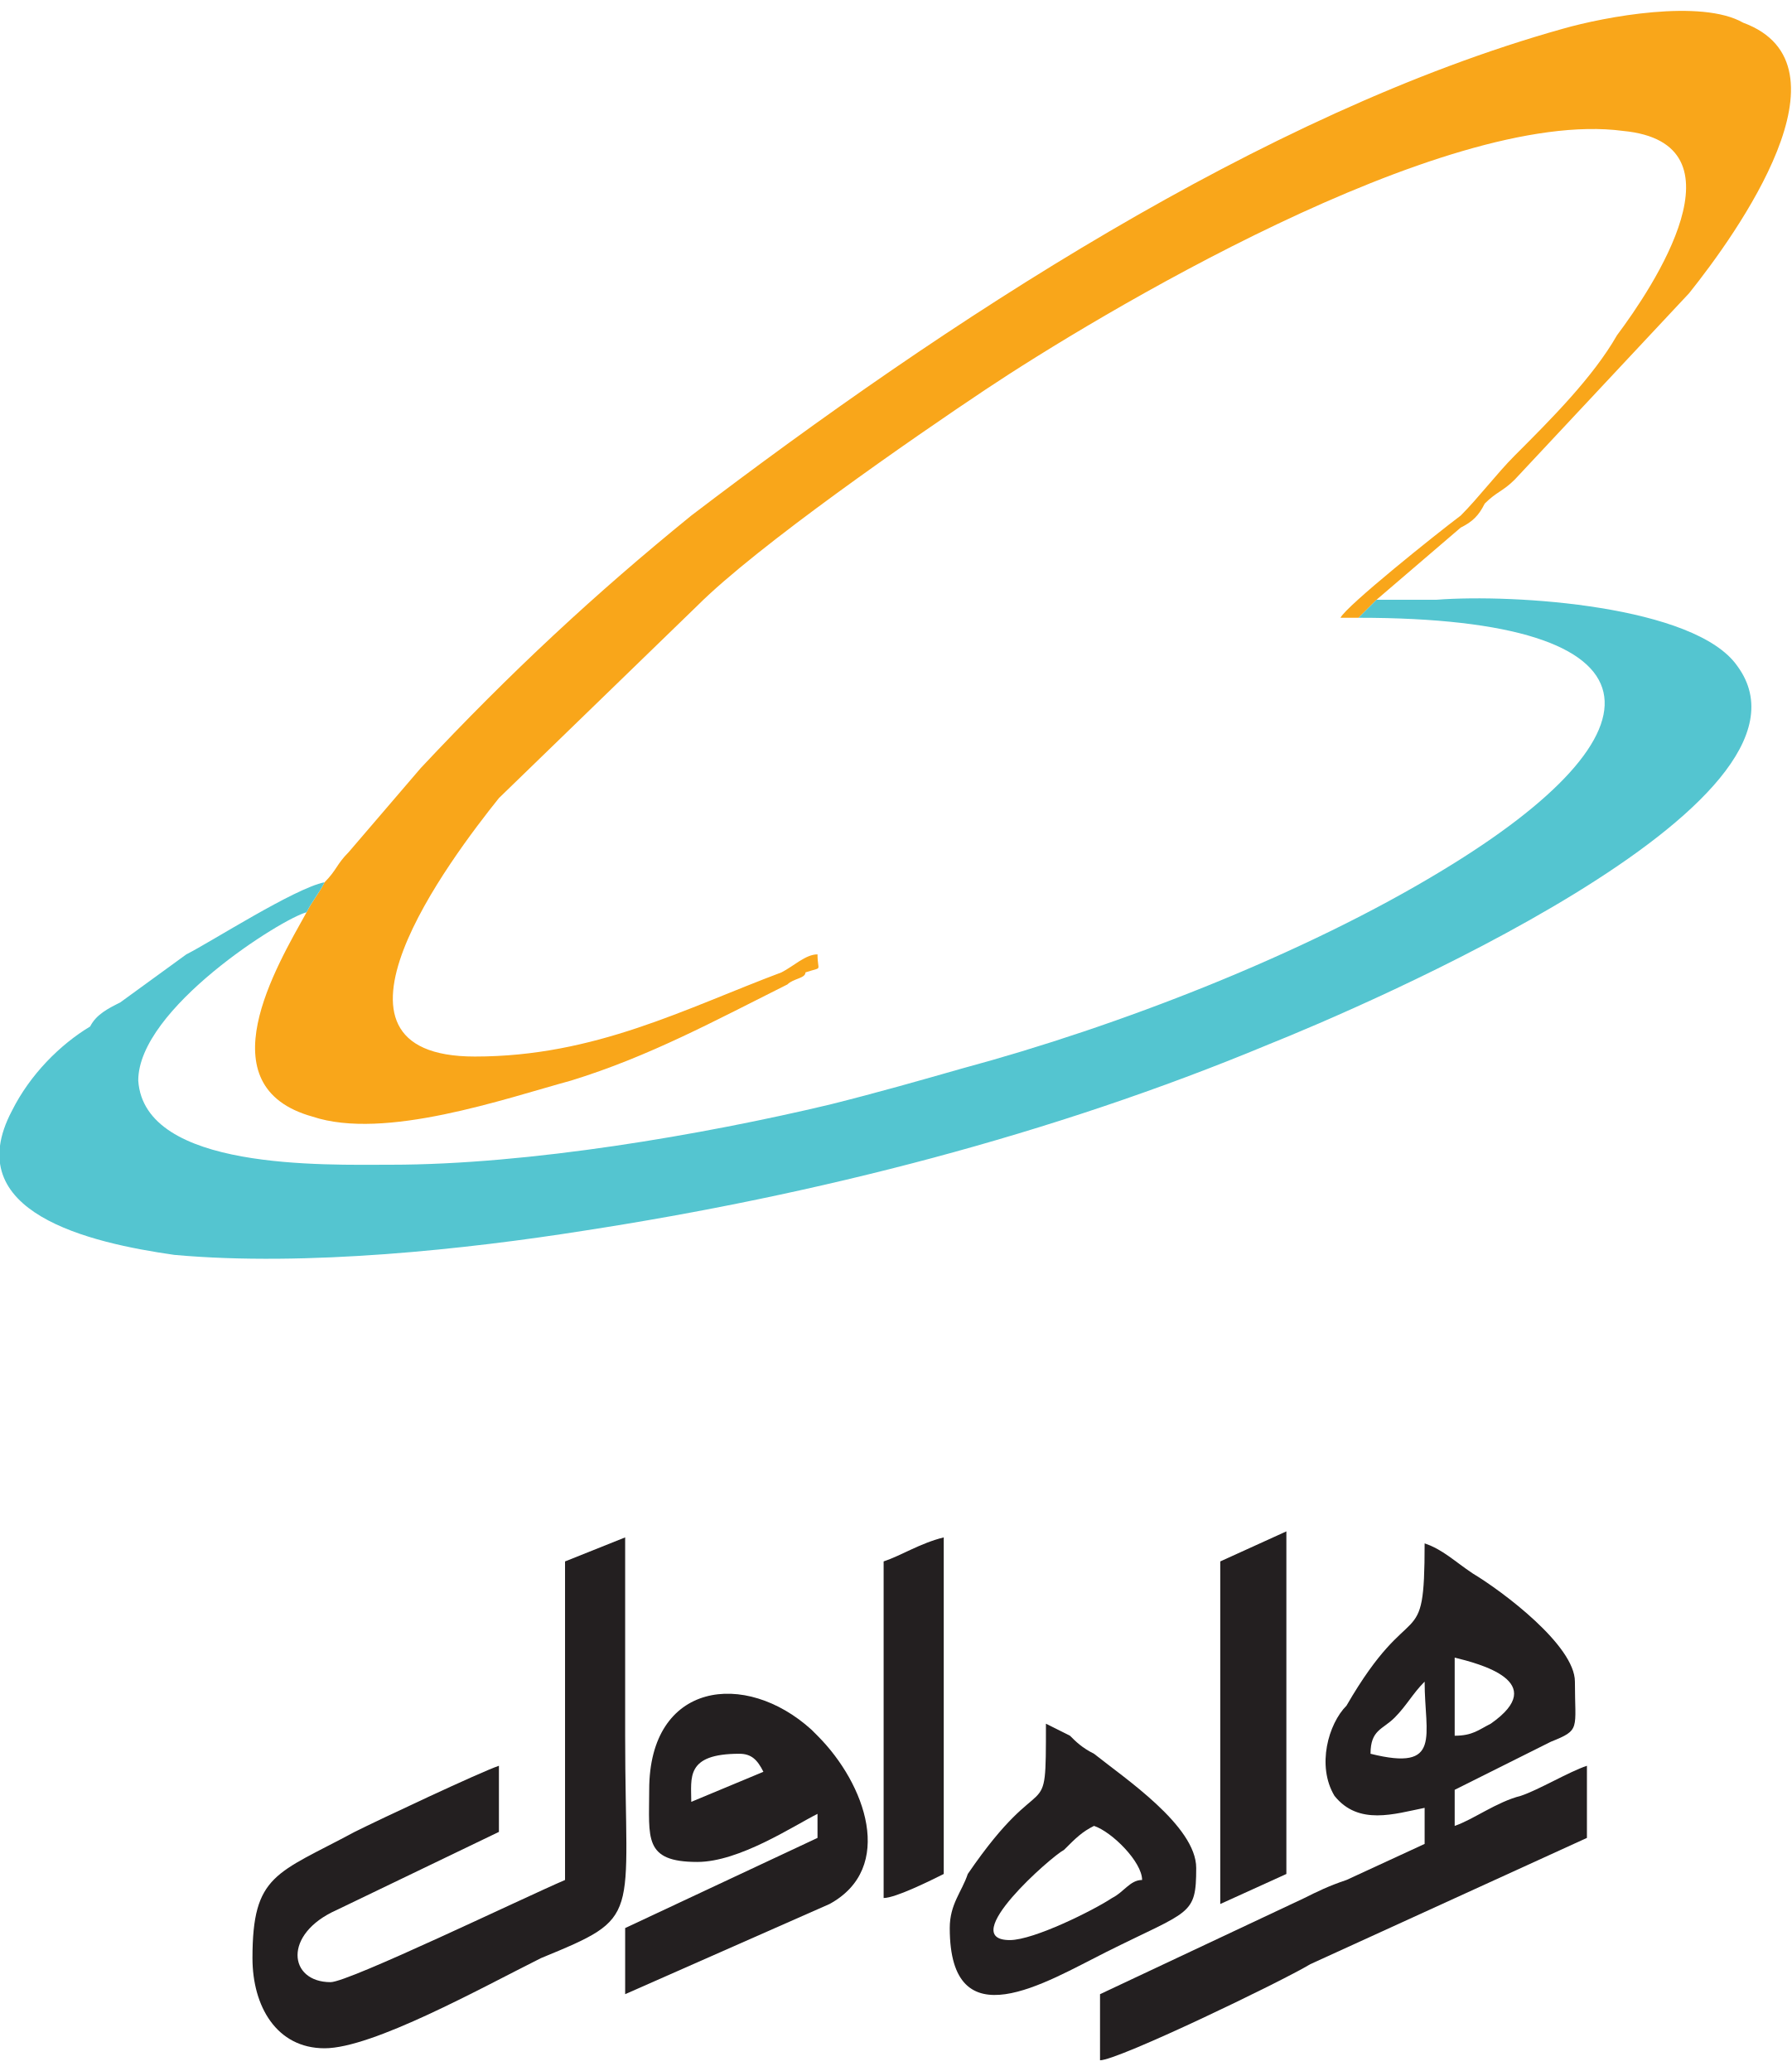
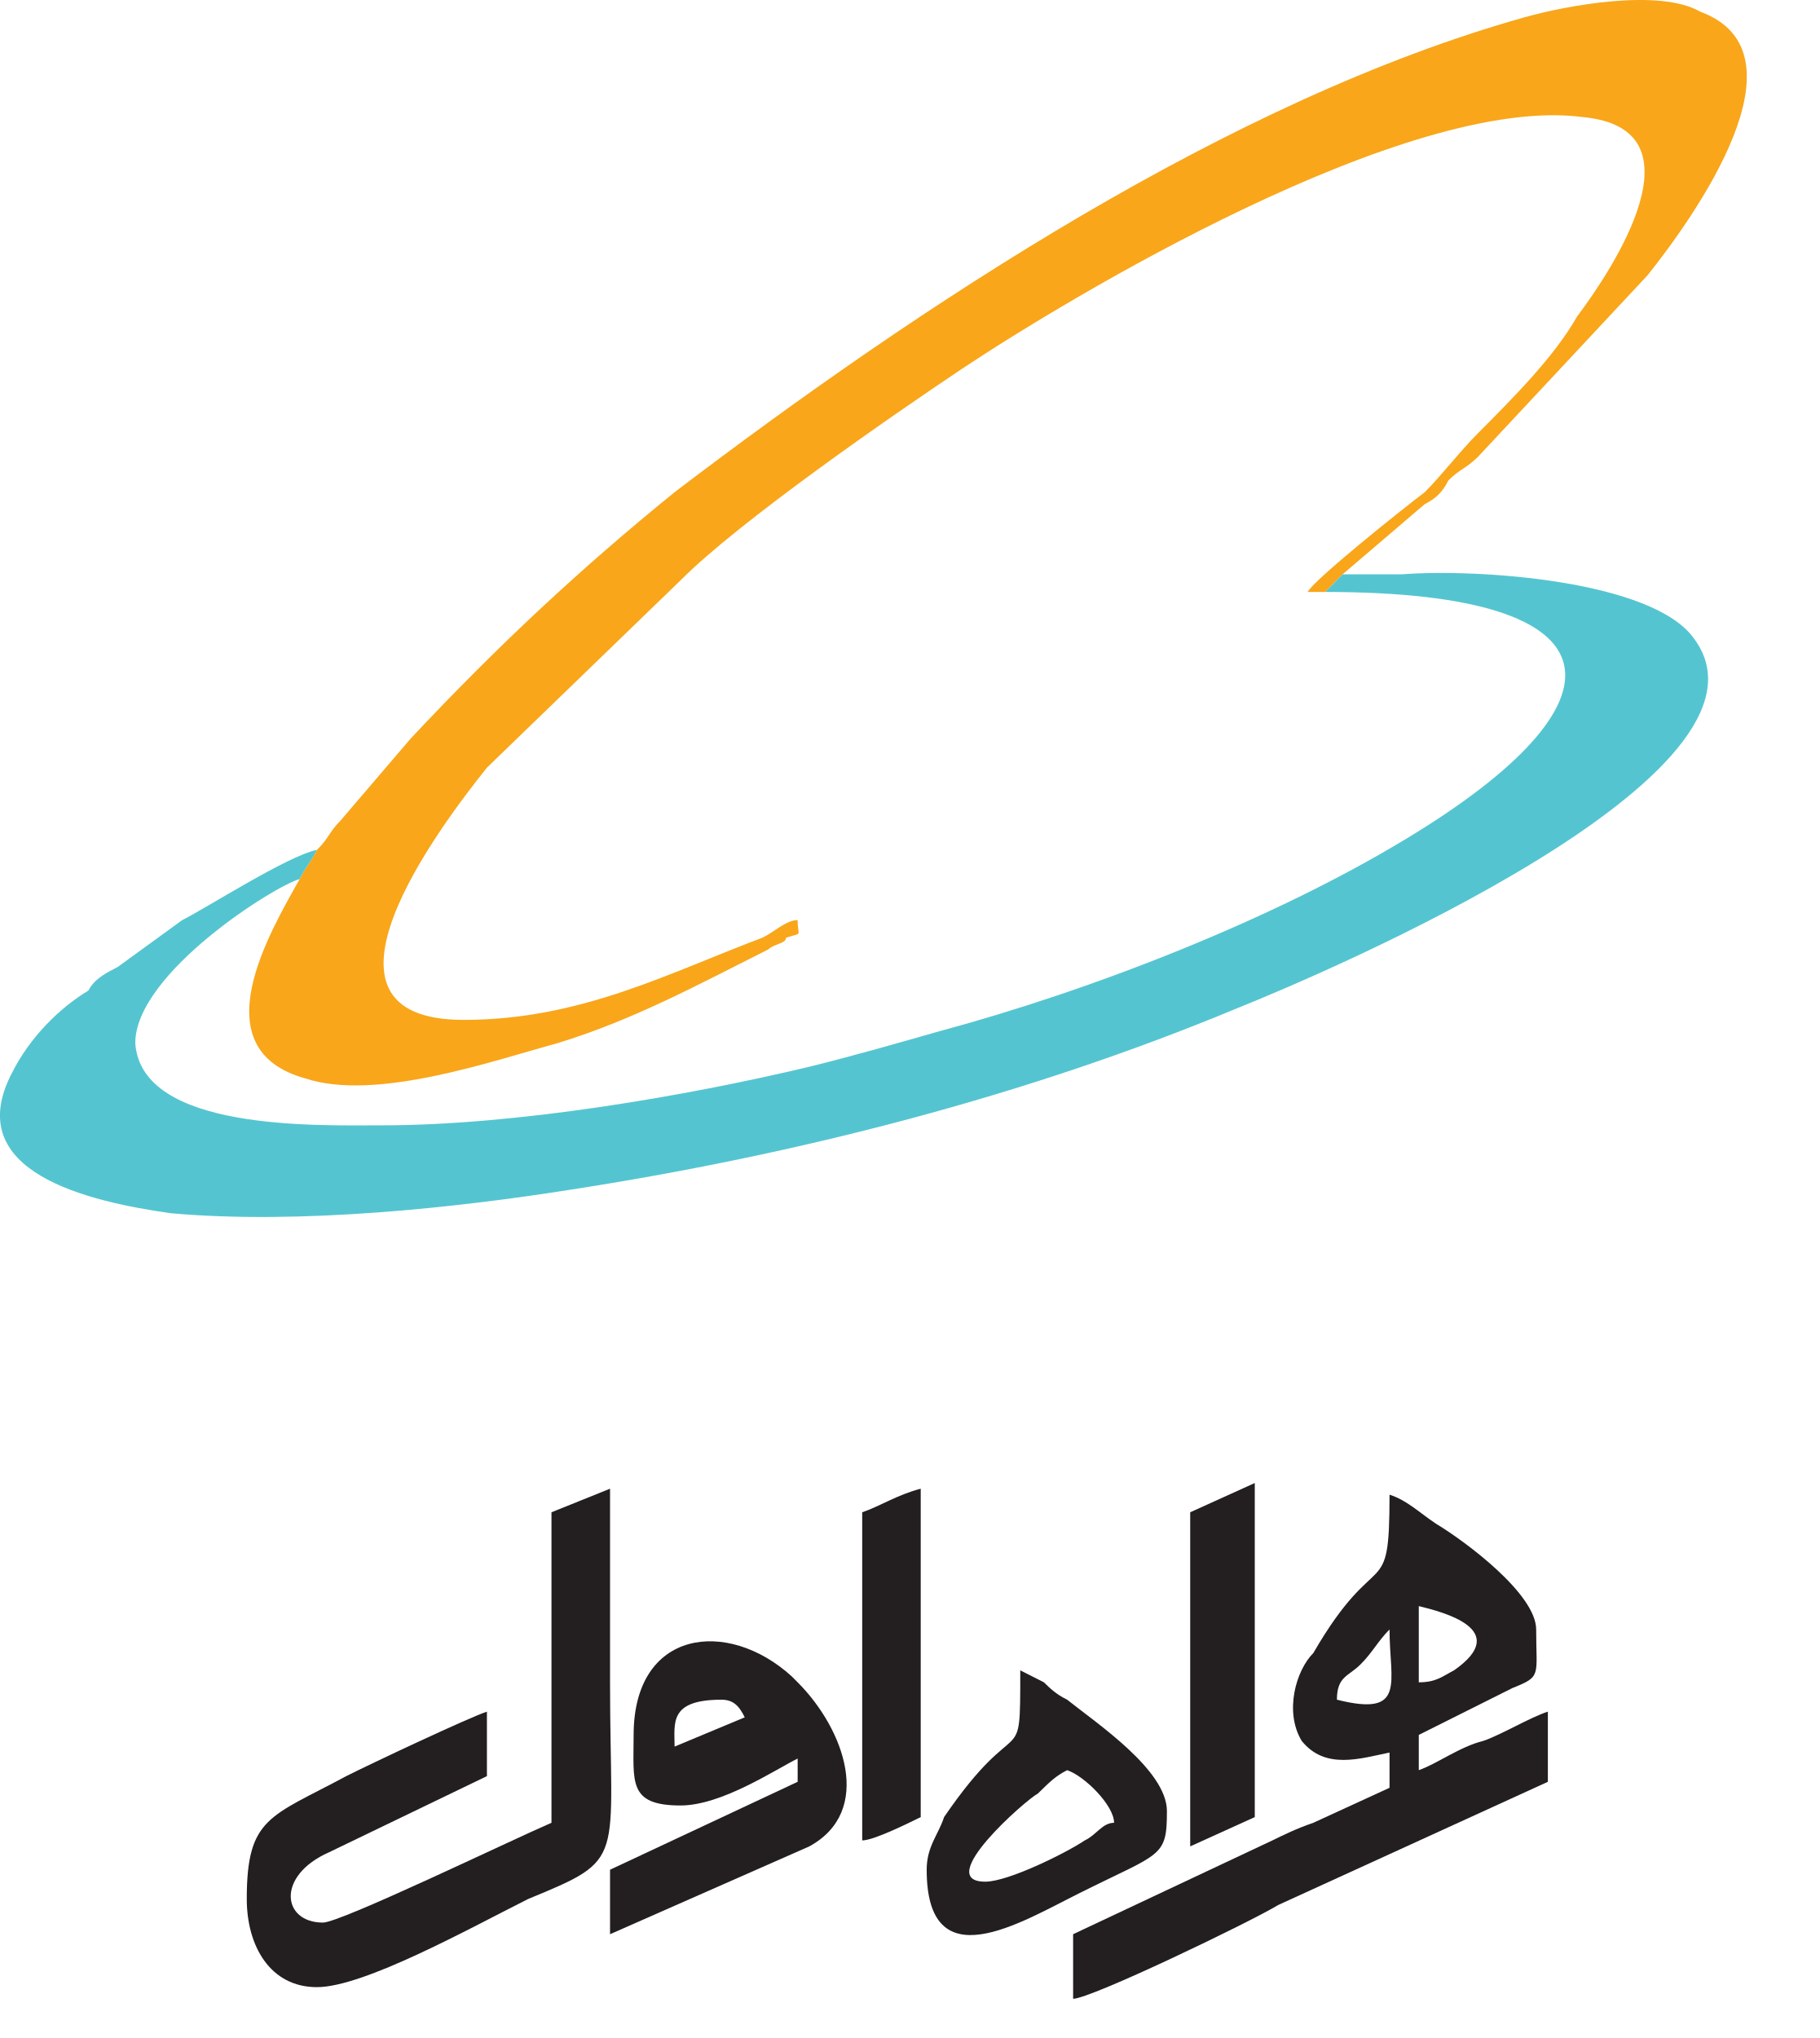
- <svg xmlns="http://www.w3.org/2000/svg" xml:space="preserve" width="32px" height="37px" version="1.1" style="shape-rendering:geometricPrecision; text-rendering:geometricPrecision; image-rendering:optimizeQuality; fill-rule:evenodd; clip-rule:evenodd" viewBox="0 0 2.98 3.41">
-   <defs>
-     <style type="text/css">
-    
-     .fil2 {fill:#231F20}
-     .fil1 {fill:#54C5D0}
-     .fil0 {fill:#F9A61A}
-    
-   </style>
-   </defs>
-   <g id="Layer_x0020_1">
-     <g id="_2598054442160">
-       <path class="fil0" d="M0.54 1.45c-0.01,0.02 -0.02,0.03 -0.03,0.05 -0.05,0.09 -0.17,0.29 0.01,0.34 0.12,0.04 0.32,-0.03 0.43,-0.06 0.13,-0.04 0.24,-0.1 0.36,-0.16 0.01,-0.01 0.03,-0.01 0.03,-0.02 0.03,-0.01 0.02,0 0.02,-0.03 -0.02,0 -0.04,0.02 -0.06,0.03 -0.16,0.06 -0.31,0.14 -0.51,0.14 -0.29,0 -0.04,-0.33 0.04,-0.43l0.33 -0.32c0.1,-0.1 0.36,-0.28 0.48,-0.36 0.18,-0.12 0.76,-0.47 1.06,-0.43 0.21,0.02 0.05,0.26 -0.01,0.34 -0.04,0.07 -0.11,0.14 -0.17,0.2 -0.03,0.03 -0.06,0.07 -0.09,0.1 -0.04,0.03 -0.19,0.15 -0.2,0.17l0.03 0 0.03 -0.03 0.14 -0.12c0.02,-0.01 0.03,-0.02 0.04,-0.04 0.02,-0.02 0.03,-0.02 0.05,-0.04l0.29 -0.31c0.08,-0.1 0.28,-0.38 0.09,-0.45 -0.07,-0.04 -0.23,-0.01 -0.3,0.01 -0.5,0.14 -1.03,0.49 -1.45,0.81 -0.16,0.13 -0.3,0.26 -0.45,0.42l-0.12 0.14c-0.02,0.02 -0.02,0.03 -0.04,0.05z" />
-       <path class="fil1" d="M2.29 0.98l-0.03 0.03c0.52,0 0.52,0.19 0.14,0.42 -0.23,0.14 -0.54,0.26 -0.8,0.33 -0.07,0.02 -0.14,0.04 -0.22,0.06 -0.21,0.05 -0.5,0.1 -0.73,0.1 -0.11,0 -0.41,0.01 -0.42,-0.14 0,-0.12 0.24,-0.27 0.28,-0.28 0.01,-0.02 0.02,-0.03 0.03,-0.05 -0.05,0.01 -0.19,0.1 -0.23,0.12l-0.11 0.08c-0.02,0.01 -0.04,0.02 -0.05,0.04 -0.05,0.03 -0.1,0.08 -0.13,0.14 -0.09,0.17 0.13,0.22 0.27,0.24 0.22,0.02 0.49,-0.01 0.68,-0.04 0.39,-0.06 0.78,-0.16 1.14,-0.31 0.15,-0.06 0.95,-0.4 0.78,-0.63 -0.07,-0.1 -0.37,-0.12 -0.5,-0.11 -0.03,0 -0.07,0 -0.1,0z" />
-       <path class="fil2" d="M2.28 2.9c0,-0.04 0.02,-0.04 0.04,-0.06 0.02,-0.02 0.03,-0.04 0.05,-0.06 0,0.09 0.03,0.15 -0.09,0.12zm0.14 -0.03l0 -0.13c0.04,0.01 0.16,0.04 0.06,0.11 -0.02,0.01 -0.03,0.02 -0.06,0.02zm-0.05 0.12l0 0.06 -0.13 0.06c-0.03,0.01 -0.05,0.02 -0.07,0.03l-0.34 0.16 0 0.11c0.03,0 0.3,-0.13 0.35,-0.16l0.46 -0.21 0 -0.12c-0.03,0.01 -0.08,0.04 -0.11,0.05 -0.04,0.01 -0.08,0.04 -0.11,0.05l0 -0.06 0.16 -0.08c0.05,-0.02 0.04,-0.02 0.04,-0.1 0,-0.06 -0.12,-0.15 -0.17,-0.18 -0.03,-0.02 -0.05,-0.04 -0.08,-0.05 0,0.19 -0.02,0.08 -0.13,0.27 -0.03,0.03 -0.05,0.1 -0.02,0.15 0.04,0.05 0.1,0.03 0.15,0.02z" />
-       <path class="fil2" d="M0.94 2.58l0 0.53c-0.07,0.03 -0.36,0.17 -0.39,0.17 -0.07,0 -0.08,-0.08 0.01,-0.12l0.27 -0.13 0 -0.11c-0.03,0.01 -0.2,0.09 -0.24,0.11 -0.13,0.07 -0.17,0.07 -0.17,0.21 0,0.08 0.04,0.15 0.12,0.15 0.08,0 0.26,-0.1 0.36,-0.15 0.17,-0.07 0.14,-0.06 0.14,-0.37 0,-0.11 0,-0.22 0,-0.33l-0.1 0.04z" />
-       <path class="fil2" d="M1.15 2.98c0,-0.04 -0.01,-0.08 0.08,-0.08 0.02,0 0.03,0.01 0.04,0.03l-0.12 0.05zm-0.07 -0.02c0,0.08 -0.01,0.12 0.08,0.12 0.07,0 0.16,-0.06 0.2,-0.08l0 0.04 -0.32 0.15 0 0.11 0.34 -0.15c0.11,-0.06 0.06,-0.2 -0.02,-0.28l-0.01 -0.01c-0.11,-0.1 -0.27,-0.08 -0.27,0.1z" />
-       <path class="fil2" d="M1.68 3.21c-0.09,0 0.07,-0.14 0.09,-0.15 0.02,-0.02 0.03,-0.03 0.05,-0.04 0.03,0.01 0.08,0.06 0.08,0.09 -0.02,0 -0.03,0.02 -0.05,0.03 -0.03,0.02 -0.13,0.07 -0.17,0.07zm-0.1 -0.02c0,0.19 0.16,0.09 0.26,0.04 0.14,-0.07 0.15,-0.06 0.15,-0.14 0,-0.07 -0.12,-0.15 -0.17,-0.19 -0.02,-0.01 -0.03,-0.02 -0.04,-0.03 -0.02,-0.01 -0.02,-0.01 -0.04,-0.02 0,0.18 0,0.06 -0.13,0.25 -0.01,0.03 -0.03,0.05 -0.03,0.09z" />
-       <polygon class="fil2" points="2.03,2.58 2.03,3.15 2.14,3.1 2.14,2.53 " />
-       <path class="fil2" d="M1.47 2.58l0 0.56c0.02,0 0.08,-0.03 0.1,-0.04l0 -0.56c-0.04,0.01 -0.07,0.03 -0.1,0.04z" />
+ <svg xmlns="http://www.w3.org/2000/svg" version="1.1" id="svg2" width="33.333" height="37.333" viewBox="0 0 33.333 37.333">
+   <defs id="defs6" />
+   <g id="g8" transform="matrix(1.333333,0,0,-1.333333,0,37.33333)">
+     <g id="g10" transform="scale(0.1)">
+       <path d="m 43.551,163.238 c -0.781,-1.597 -1.602,-2.418 -2.379,-4.019 -4.062,-7.27 -13.711,-23.36 0.777,-27.379 9.691,-3.211 25.781,2.422 34.652,4.84 10.469,3.199 19.34,8.05 28.988,12.89 0.82,0.782 2.422,0.782 2.422,1.602 2.418,0.777 1.597,0 1.597,2.418 -1.597,0 -3.199,-1.641 -4.839,-2.418 -12.891,-4.844 -24.969,-11.293 -41.059,-11.293 -23.359,0 -3.242,26.601 3.199,34.652 l 26.609,25.739 c 8.04,8.089 28.98,22.582 38.629,29.031 14.493,9.648 61.211,37.847 85.391,34.609 16.91,-1.609 4.02,-20.941 -0.82,-27.39 -3.199,-5.622 -8.867,-11.25 -13.668,-16.09 -2.43,-2.418 -4.852,-5.629 -7.27,-8.051 -3.203,-2.418 -15.312,-12.109 -16.09,-13.707 h 2.418 l 2.379,2.418 11.293,9.648 c 1.598,0.821 2.418,1.641 3.239,3.242 1.601,1.61 2.39,1.61 4.031,3.211 l 23.359,25 c 6.399,8.039 22.539,30.579 7.219,36.207 -5.617,3.243 -18.508,0.821 -24.141,-0.777 C 169.219,266.328 126.52,238.121 92.699,212.379 79.801,201.91 68.551,191.449 56.449,178.551 L 46.801,167.27 c -1.602,-1.61 -1.602,-2.43 -3.25,-4.032 z" style="fill:#f9a61a;fill-opacity:1;fill-rule:evenodd;stroke:none" id="path12" />
+       <path d="m 184.488,201.09 -2.379,-2.418 c 41.871,0 41.871,-15.313 11.25,-33.832 -18.519,-11.25 -43.48,-20.93 -64.41,-26.559 -5.629,-1.601 -11.289,-3.242 -17.738,-4.84 -16.91,-4.031 -40.27,-8.05 -58.789,-8.05 -8.871,0 -33.012,-0.821 -33.832,11.289 0,9.648 19.34,21.718 22.582,22.539 0.777,1.601 1.598,2.422 2.379,4.019 -4.019,-0.816 -15.27,-8.039 -18.512,-9.648 l -8.867,-6.442 c -1.602,-0.82 -3.203,-1.636 -4.024,-3.238 -4.027,-2.43 -8.047,-6.449 -10.469,-11.25 -7.23,-13.711 10.469,-17.738 21.762,-19.34 17.73,-1.601 39.449,0.782 54.758,3.2 31.41,4.851 62.821,12.89 91.801,24.96 12.109,4.848 76.52,32.231 62.809,50.75 -5.618,8.04 -29.758,9.68 -40.231,8.86 -2.418,0 -5.668,0 -8.09,0 z" style="fill:#54c5d0;fill-opacity:1;fill-rule:evenodd;stroke:none" id="path14" />
+       <path d="m 183.711,46.48 c 0,3.211 1.598,3.211 3.199,4.809 1.641,1.601 2.43,3.242 4.031,4.84 0,-7.258 2.418,-12.07 -7.23,-9.648 z m 11.25,2.391 v 10.469 c 3.238,-0.789 12.891,-3.211 4.84,-8.828 -1.602,-0.82 -2.422,-1.641 -4.84,-1.641 z m -4.02,-9.652 V 34.379 L 180.469,29.57 C 178.09,28.75 176.449,27.93 174.84,27.148 L 147.461,14.262 V 5.391 c 2.418,0 24.18,10.469 28.199,12.891 l 37.039,16.918 v 9.641 c -2.429,-0.781 -6.449,-3.199 -8.871,-4.019 -3.207,-0.781 -6.449,-3.199 -8.867,-4.019 v 4.84 l 12.891,6.449 c 4.027,1.602 3.238,1.602 3.238,8.039 0,4.852 -9.68,12.07 -13.711,14.492 -2.418,1.609 -4.02,3.25 -6.438,4.027 0,-15.309 -1.601,-6.449 -10.472,-21.758 -2.379,-2.379 -4.02,-8.051 -1.598,-12.07 3.238,-4.019 8.039,-2.422 12.07,-1.601 z" style="fill:#231f20;fill-opacity:1;fill-rule:evenodd;stroke:none" id="path16" />
+       <path d="M 75.781,72.231 V 29.57 C 70.16,27.148 46.801,15.859 44.379,15.859 c -5.629,0 -6.449,6.441 0.82,9.652 l 21.711,10.469 v 8.859 C 64.488,44.059 50.82,37.621 47.578,35.98 37.109,30.352 33.91,30.352 33.91,19.102 c 0,-6.441 3.199,-12.113 9.641,-12.113 6.449,0 20.938,8.051 29.027,12.113 13.672,5.629 11.25,4.809 11.25,29.77 0,8.859 0,17.73 0,26.598 z" style="fill:#231f20;fill-opacity:1;fill-rule:evenodd;stroke:none" id="path18" />
+       <path d="m 92.699,40.039 c 0,3.199 -0.82,6.441 6.441,6.441 1.597,0 2.418,-0.82 3.199,-2.422 z m -5.629,1.601 c 0,-6.441 -0.82,-9.691 6.449,-9.691 5.621,0 12.89,4.852 16.09,6.449 V 35.199 L 83.828,23.121 v -8.859 l 27.383,12.066 c 8.867,4.844 4.84,16.094 -1.602,22.543 l -0.82,0.82 c -8.828,8.039 -21.719,6.438 -21.719,-8.051 z" style="fill:#231f20;fill-opacity:1;fill-rule:evenodd;stroke:none" id="path20" />
+       <path d="m 135.391,21.48 c -7.27,0 5.629,11.289 7.23,12.109 1.641,1.609 2.418,2.391 4.02,3.211 2.418,-0.82 6.449,-4.852 6.449,-7.231 -1.61,0 -2.391,-1.641 -4.031,-2.422 -2.418,-1.637 -10.469,-5.668 -13.668,-5.668 z m -8.051,1.641 c 0,-15.313 12.859,-7.262 20.941,-3.242 11.25,5.633 12.071,4.852 12.071,11.293 0,5.629 -9.653,12.066 -13.711,15.309 -1.602,0.789 -2.379,1.609 -3.2,2.391 -1.601,0.82 -1.601,0.82 -3.242,1.641 0,-14.531 0,-4.851 -10.469,-20.16 -0.781,-2.422 -2.39,-4.024 -2.39,-7.231 z" style="fill:#231f20;fill-opacity:1;fill-rule:evenodd;stroke:none" id="path22" />
+       <path d="M 163.551,72.231 V 26.328 l 8.871,4.024 V 76.25 Z" style="fill:#231f20;fill-opacity:1;fill-rule:evenodd;stroke:none" id="path24" />
+       <path d="M 118.48,72.231 V 27.148 c 1.598,0 6.442,2.422 8.04,3.203 v 45.117 c -3.2,-0.82 -5.622,-2.418 -8.04,-3.238 z" style="fill:#231f20;fill-opacity:1;fill-rule:evenodd;stroke:none" id="path26" />
    </g>
  </g>
</svg>
